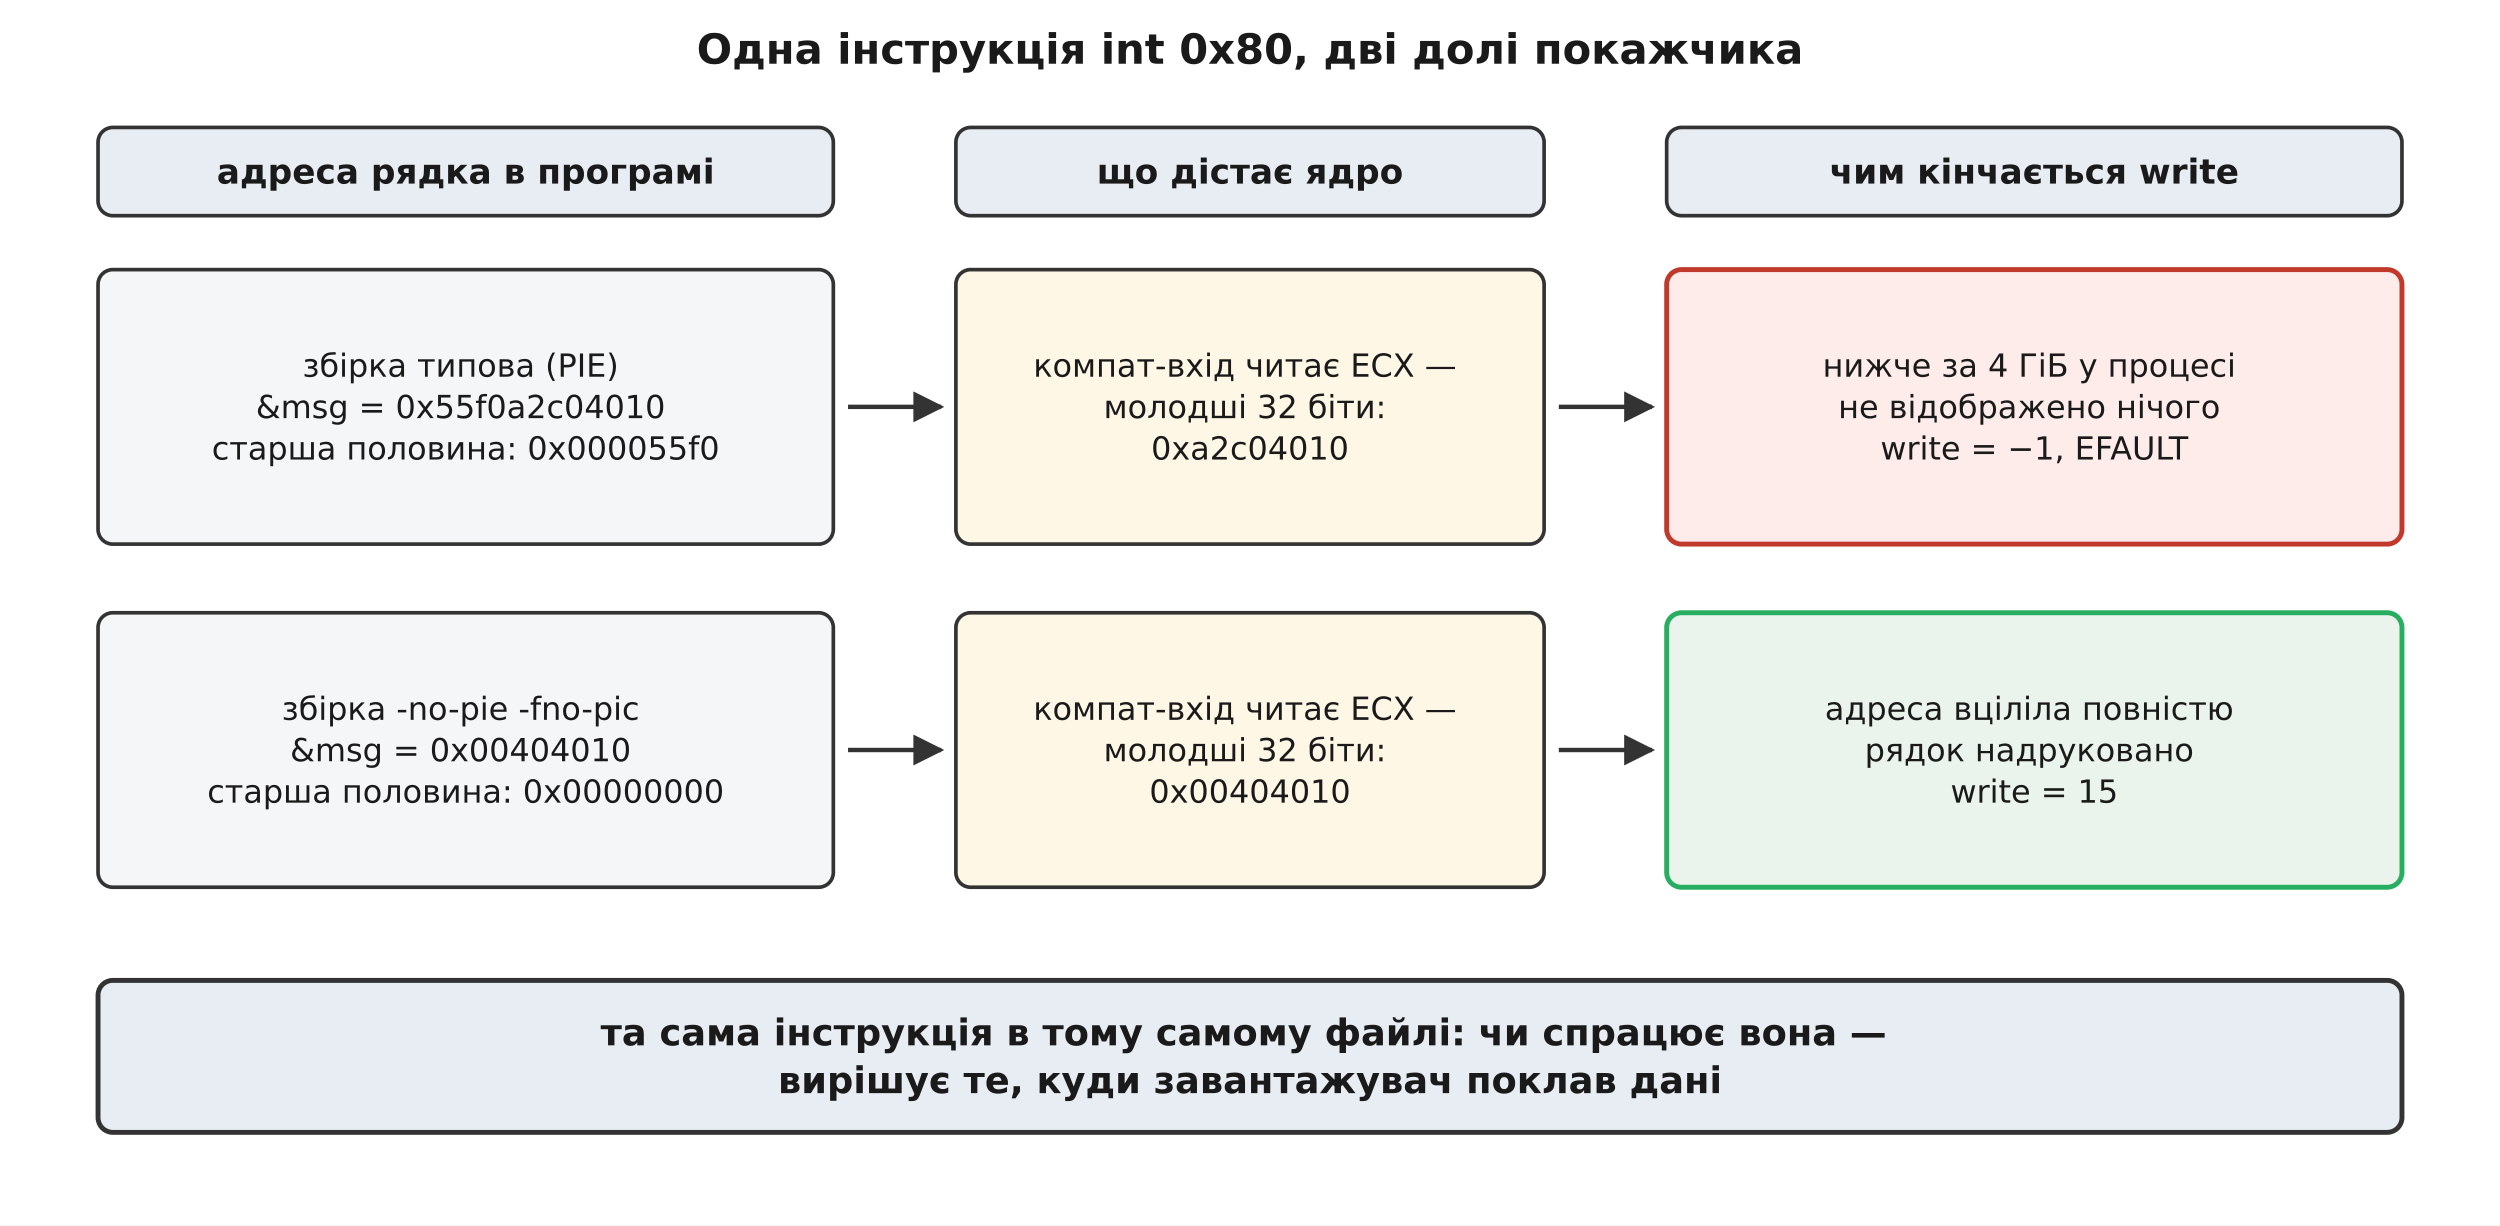
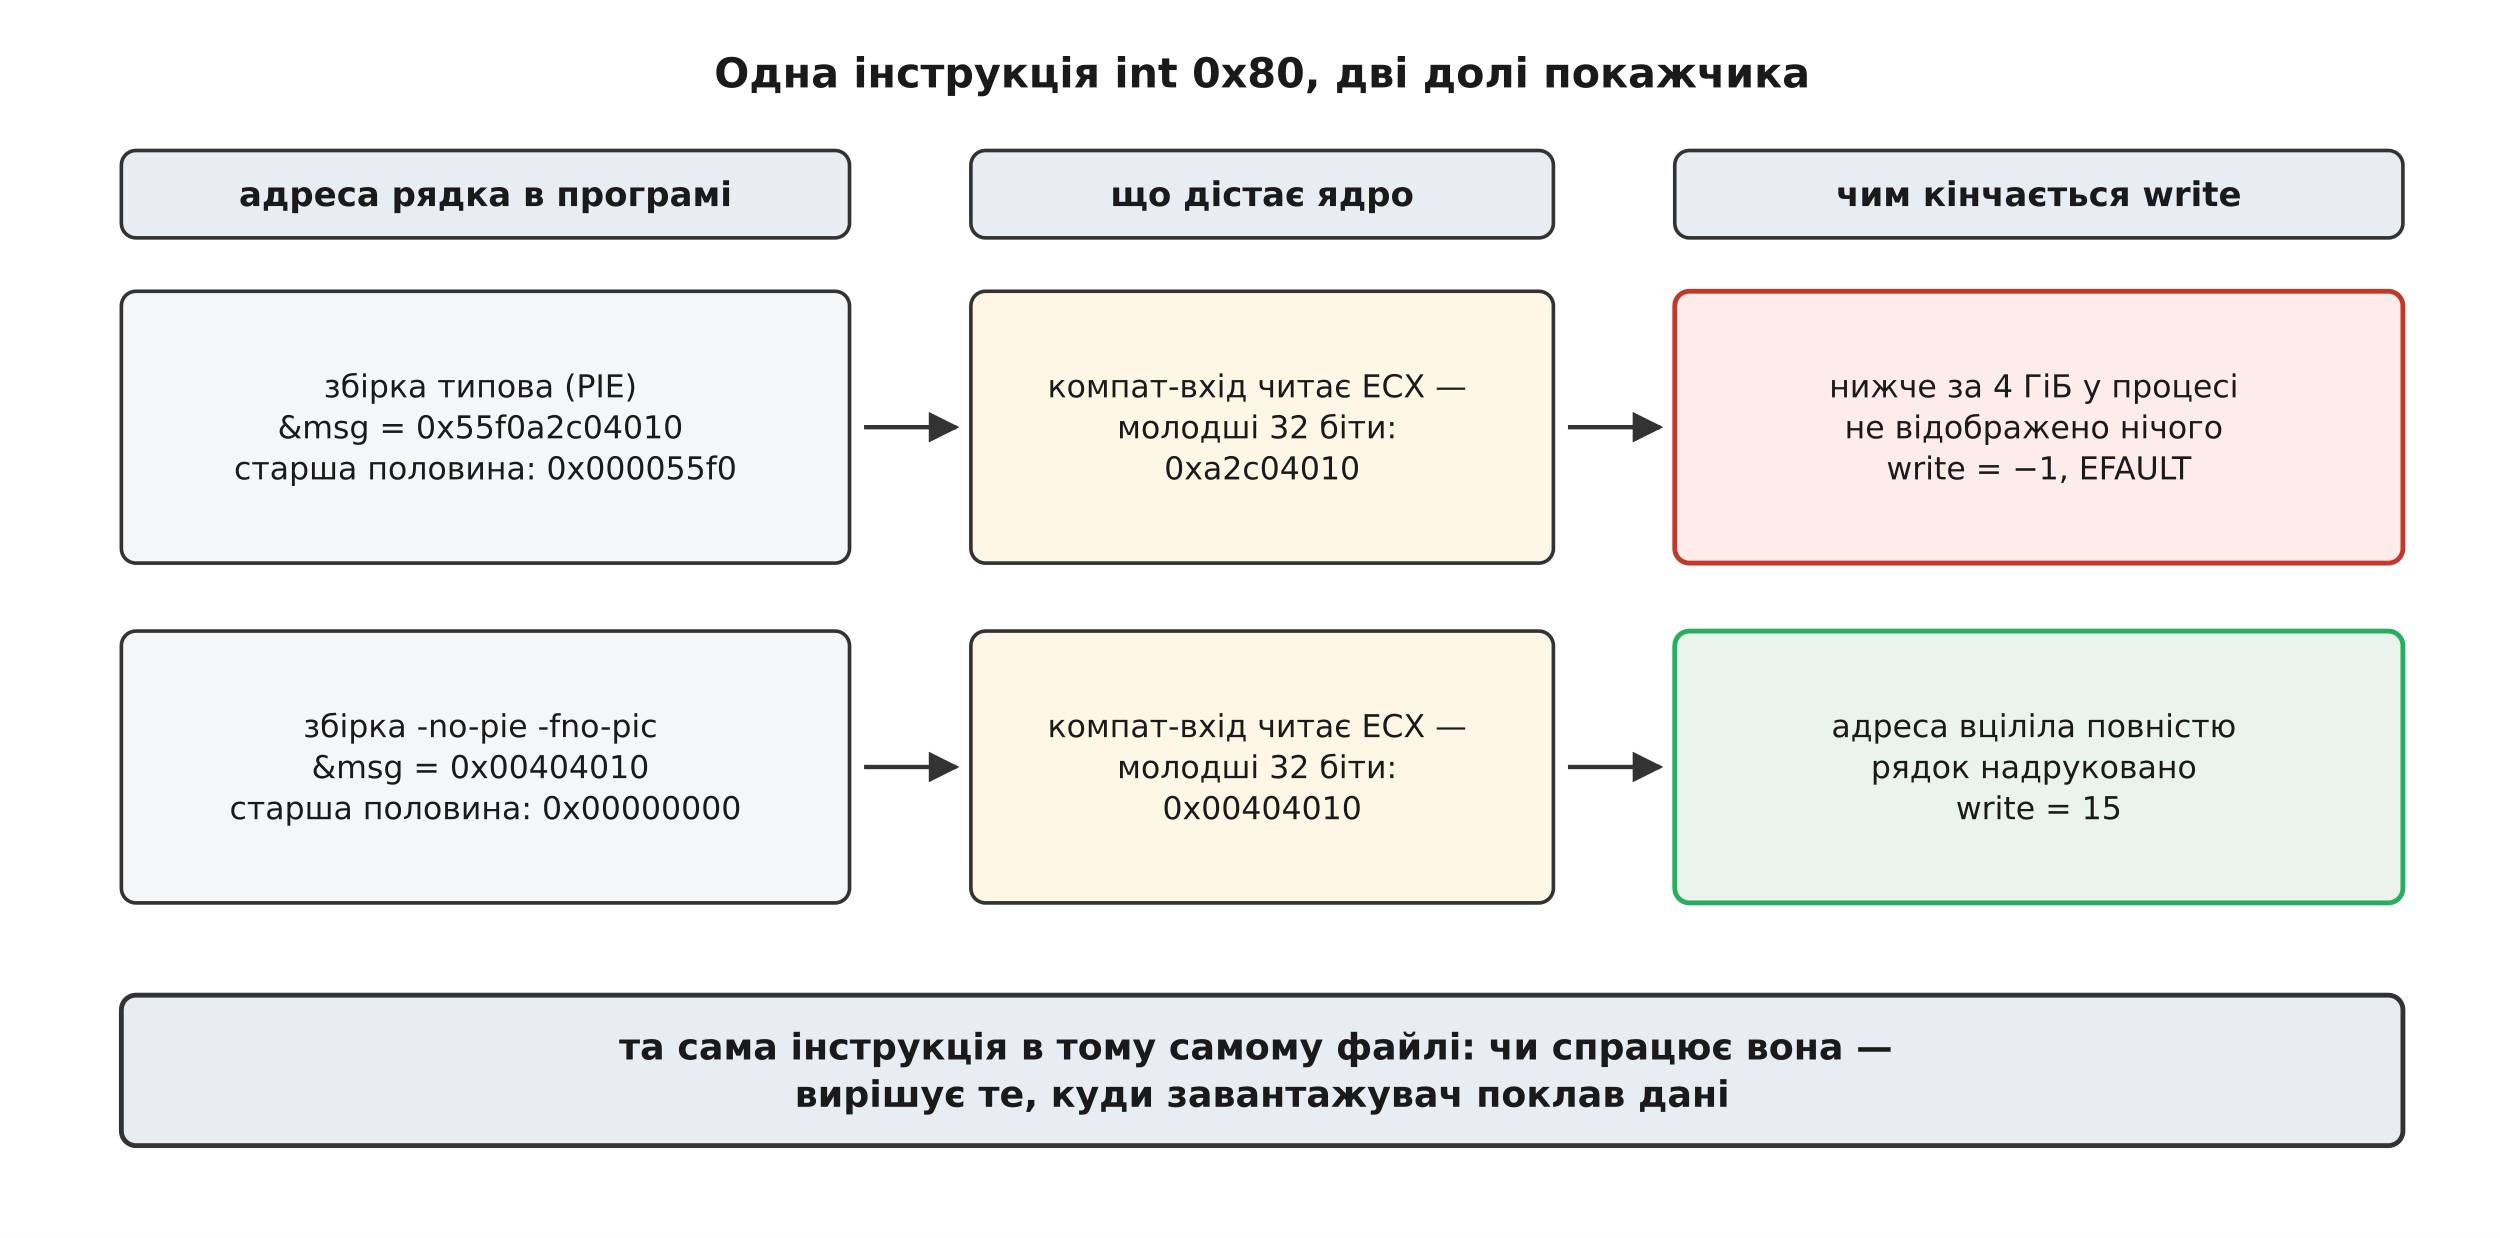
- <svg xmlns="http://www.w3.org/2000/svg" viewBox="0 0 1020 500" font-family="'Segoe UI', 'DejaVu Sans', Arial, sans-serif">
-   <rect width="1020" height="500" fill="#ffffff" />
+ <svg xmlns="http://www.w3.org/2000/svg" viewBox="-10 -10 1030 510" font-family="'Segoe UI', 'DejaVu Sans', Arial, sans-serif">
+   <rect x="-10" y="-10" width="1030" height="510" fill="#ffffff" />
  <defs>
    <marker id="arrow" viewBox="0 0 10 10" refX="9" refY="5" markerWidth="7" markerHeight="7" orient="auto-start-reverse">
      <path d="M0 0 L10 5 L0 10 z" fill="#333333" />
    </marker>
  </defs>
  <text x="510.0" y="26.0" font-family="'Segoe UI', 'DejaVu Sans', Arial, sans-serif" font-size="17" fill="#1a1a1a" text-anchor="middle" font-weight="700">Одна інструкція int 0x80, дві долі покажчика</text>
  <rect x="40.0" y="52.0" width="300.0" height="36.0" rx="6" fill="#e8edf3" stroke="#333333" stroke-width="1.5" />
  <text x="190.0" y="74.9" font-family="'Segoe UI', 'DejaVu Sans', Arial, sans-serif" font-size="14" fill="#1a1a1a" text-anchor="middle" font-weight="700">
    <tspan x="190.0" dy="0.0">адреса рядка в програмі</tspan>
  </text>
  <rect x="390.0" y="52.0" width="240.0" height="36.0" rx="6" fill="#e8edf3" stroke="#333333" stroke-width="1.5" />
  <text x="510.0" y="74.9" font-family="'Segoe UI', 'DejaVu Sans', Arial, sans-serif" font-size="14" fill="#1a1a1a" text-anchor="middle" font-weight="700">
    <tspan x="510.0" dy="0.0">що дістає ядро</tspan>
  </text>
  <rect x="680.0" y="52.0" width="300.0" height="36.0" rx="6" fill="#e8edf3" stroke="#333333" stroke-width="1.5" />
  <text x="830.0" y="74.9" font-family="'Segoe UI', 'DejaVu Sans', Arial, sans-serif" font-size="14" fill="#1a1a1a" text-anchor="middle" font-weight="700">
    <tspan x="830.0" dy="0.0">чим кінчається write</tspan>
  </text>
  <rect x="40.0" y="110.0" width="300.0" height="112.0" rx="6" fill="#f4f6f8" stroke="#333333" stroke-width="1.5" />
  <text x="190.0" y="153.7" font-family="'Segoe UI', 'DejaVu Sans', Arial, sans-serif" font-size="13" fill="#1a1a1a" text-anchor="middle">
    <tspan x="190.0" dy="0.0">збірка типова (PIE)</tspan>
    <tspan x="190.0" dy="16.9">&amp;msg = 0x55f0a2c04010</tspan>
    <tspan x="190.0" dy="16.9">старша половина: 0x000055f0</tspan>
  </text>
  <rect x="390.0" y="110.0" width="240.0" height="112.0" rx="6" fill="#fff7e6" stroke="#333333" stroke-width="1.5" />
  <text x="510.0" y="153.7" font-family="'Segoe UI', 'DejaVu Sans', Arial, sans-serif" font-size="13" fill="#1a1a1a" text-anchor="middle">
    <tspan x="510.0" dy="0.0">компат-вхід читає ECX —</tspan>
    <tspan x="510.0" dy="16.9">молодші 32 біти:</tspan>
    <tspan x="510.0" dy="16.9">0xa2c04010</tspan>
  </text>
  <rect x="680.0" y="110.0" width="300.0" height="112.0" rx="6" fill="#fdecea" stroke="#c0392b" stroke-width="2.0" />
  <text x="830.0" y="153.7" font-family="'Segoe UI', 'DejaVu Sans', Arial, sans-serif" font-size="13" fill="#1a1a1a" text-anchor="middle">
    <tspan x="830.0" dy="0.0">нижче за 4 ГіБ у процесі</tspan>
    <tspan x="830.0" dy="16.9">не відображено нічого</tspan>
    <tspan x="830.0" dy="16.9">write = −1, EFAULT</tspan>
  </text>
  <line x1="346.0" y1="166.0" x2="384.0" y2="166.0" stroke="#333333" stroke-width="1.8" marker-end="url(#arrow)" />
  <line x1="636.0" y1="166.0" x2="674.0" y2="166.0" stroke="#333333" stroke-width="1.8" marker-end="url(#arrow)" />
  <rect x="40.0" y="250.0" width="300.0" height="112.0" rx="6" fill="#f4f6f8" stroke="#333333" stroke-width="1.5" />
  <text x="190.0" y="293.7" font-family="'Segoe UI', 'DejaVu Sans', Arial, sans-serif" font-size="13" fill="#1a1a1a" text-anchor="middle">
    <tspan x="190.0" dy="0.0">збірка -no-pie -fno-pic</tspan>
    <tspan x="190.0" dy="16.9">&amp;msg = 0x00404010</tspan>
    <tspan x="190.0" dy="16.9">старша половина: 0x00000000</tspan>
  </text>
  <rect x="390.0" y="250.0" width="240.0" height="112.0" rx="6" fill="#fff7e6" stroke="#333333" stroke-width="1.5" />
  <text x="510.0" y="293.7" font-family="'Segoe UI', 'DejaVu Sans', Arial, sans-serif" font-size="13" fill="#1a1a1a" text-anchor="middle">
    <tspan x="510.0" dy="0.0">компат-вхід читає ECX —</tspan>
    <tspan x="510.0" dy="16.9">молодші 32 біти:</tspan>
    <tspan x="510.0" dy="16.9">0x00404010</tspan>
  </text>
  <rect x="680.0" y="250.0" width="300.0" height="112.0" rx="6" fill="#eaf3ec" stroke="#27ae60" stroke-width="2.0" />
  <text x="830.0" y="293.7" font-family="'Segoe UI', 'DejaVu Sans', Arial, sans-serif" font-size="13" fill="#1a1a1a" text-anchor="middle">
    <tspan x="830.0" dy="0.0">адреса вціліла повністю</tspan>
    <tspan x="830.0" dy="16.9">рядок надруковано</tspan>
    <tspan x="830.0" dy="16.9">write = 15</tspan>
  </text>
  <line x1="346.0" y1="306.0" x2="384.0" y2="306.0" stroke="#333333" stroke-width="1.8" marker-end="url(#arrow)" />
  <line x1="636.0" y1="306.0" x2="674.0" y2="306.0" stroke="#333333" stroke-width="1.8" marker-end="url(#arrow)" />
  <rect x="40.0" y="400.0" width="940.0" height="62.0" rx="6" fill="#e8edf3" stroke="#333333" stroke-width="2.0" />
  <text x="510.0" y="426.5" font-family="'Segoe UI', 'DejaVu Sans', Arial, sans-serif" font-size="15" fill="#1a1a1a" text-anchor="middle" font-weight="700">
    <tspan x="510.0" dy="0.0">та сама інструкція в тому самому файлі: чи спрацює вона —</tspan>
    <tspan x="510.0" dy="19.5">вирішує те, куди завантажувач поклав дані</tspan>
  </text>
</svg>
